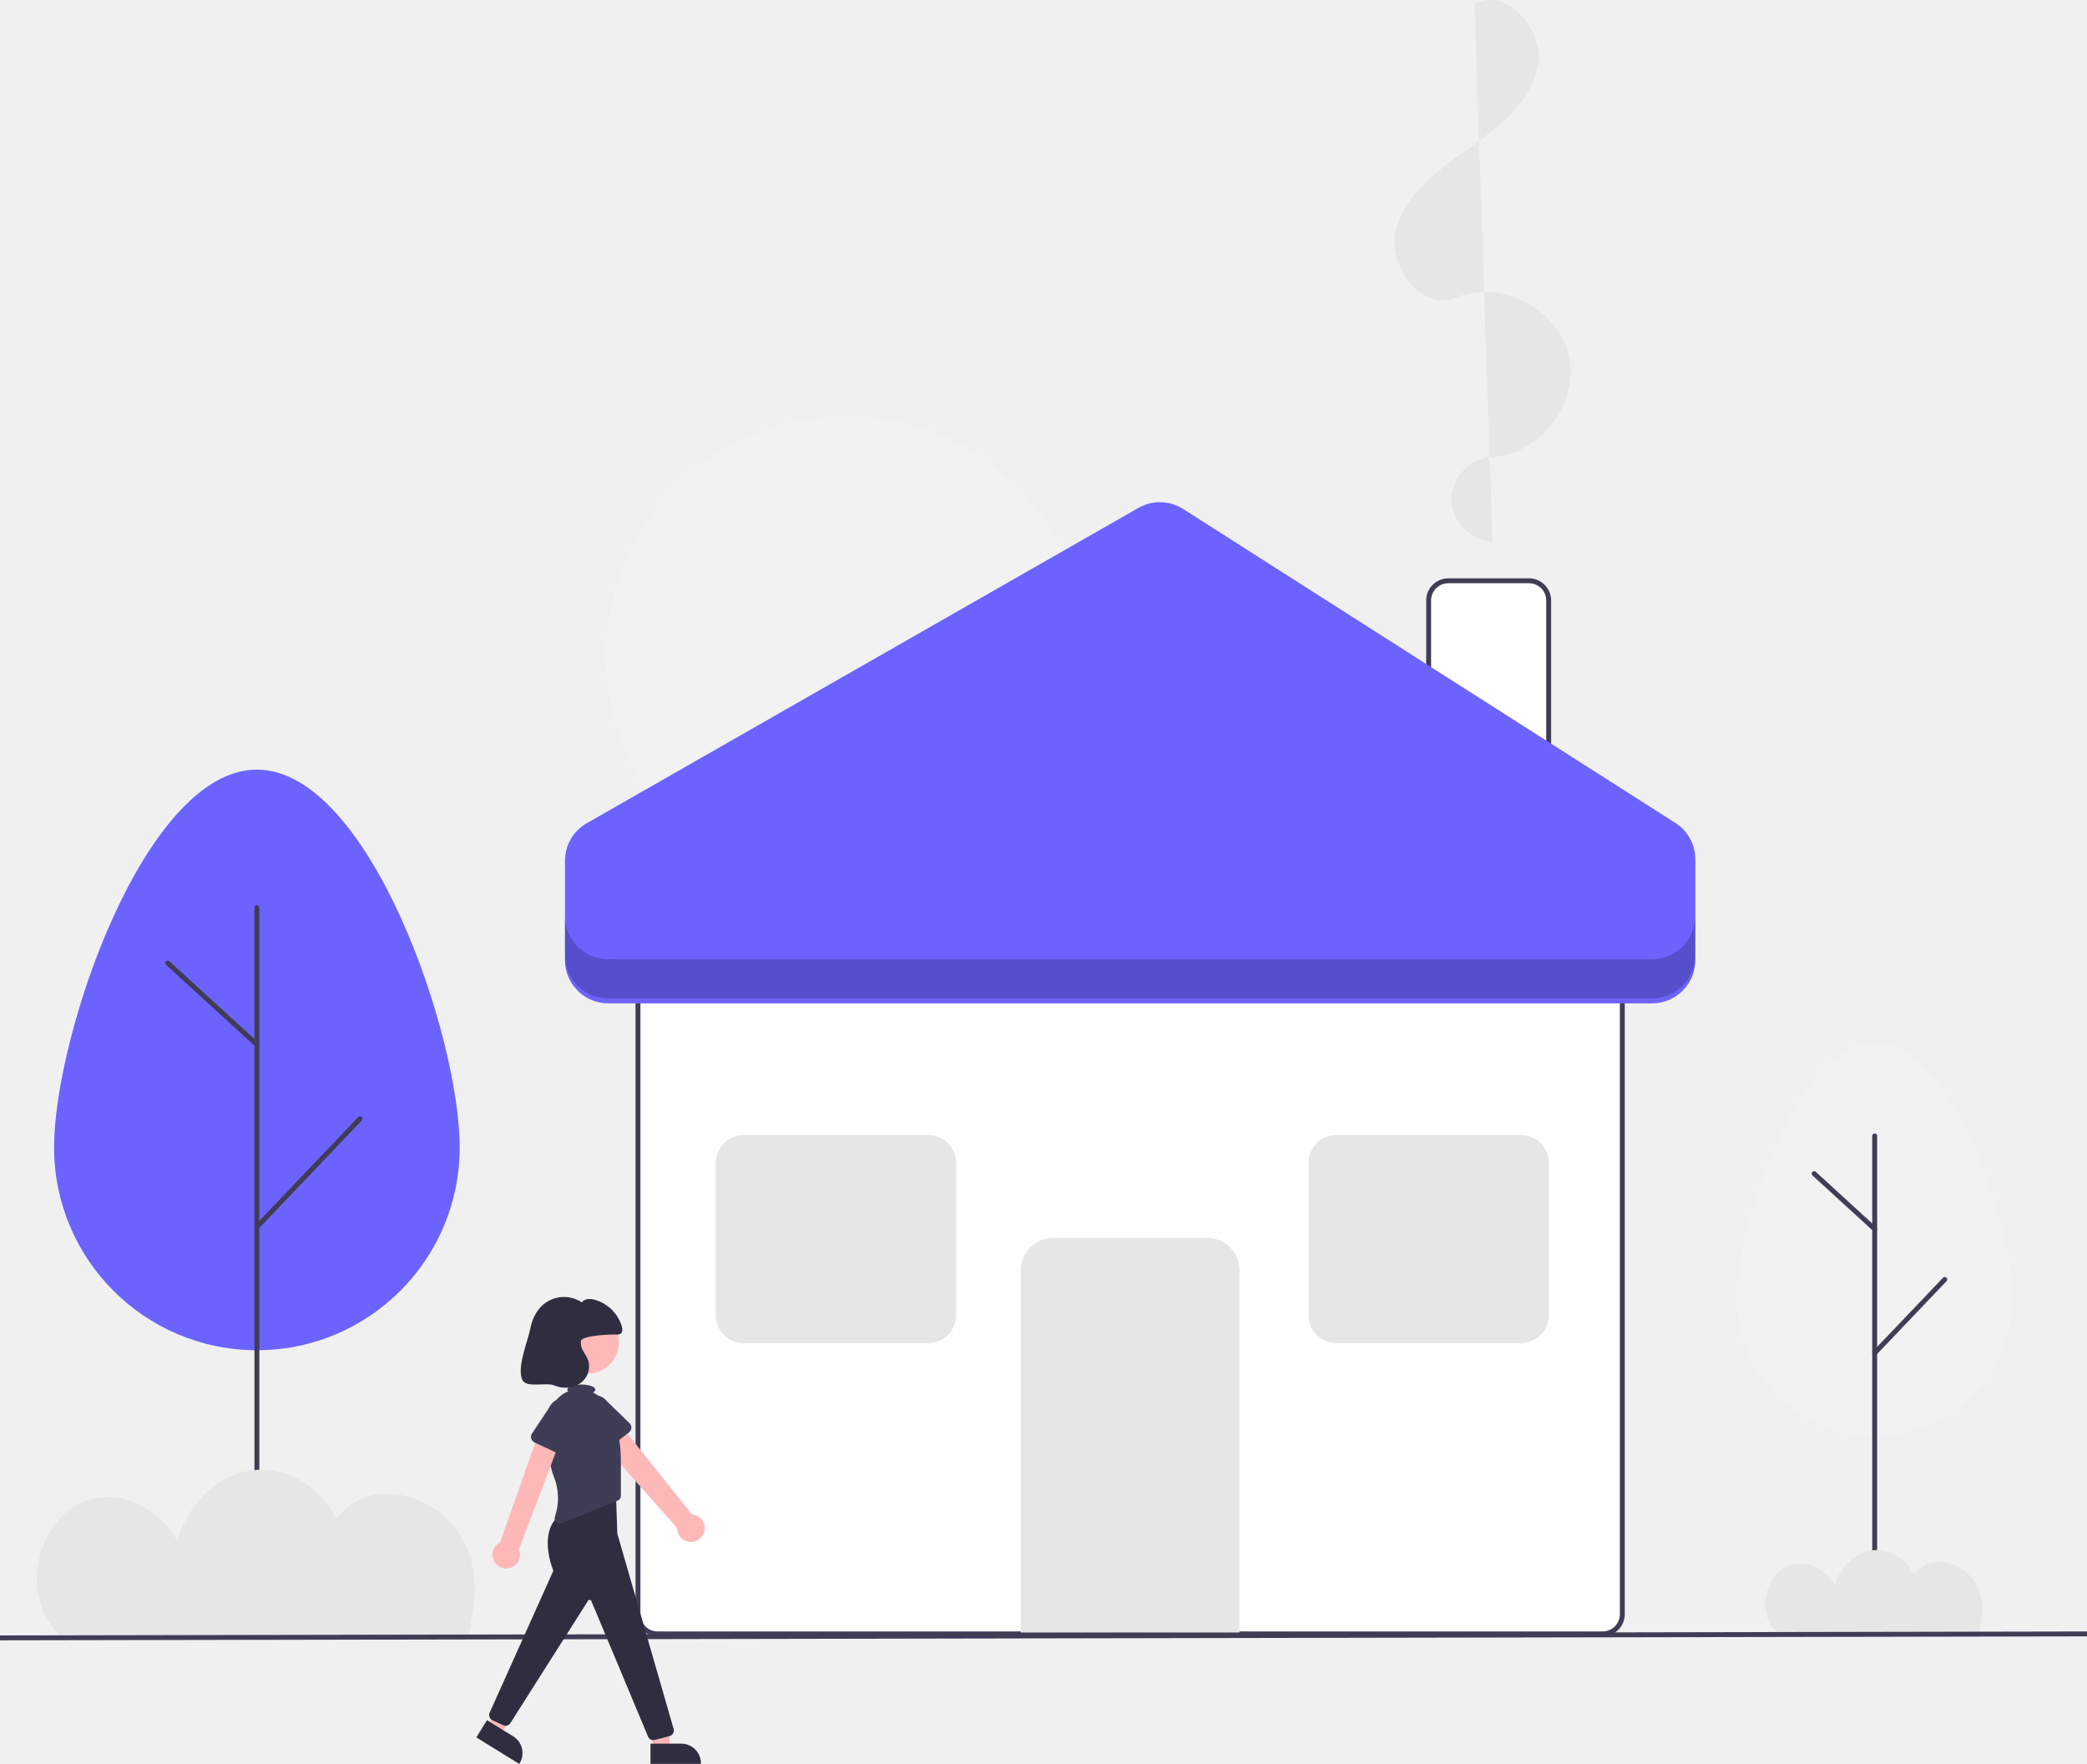
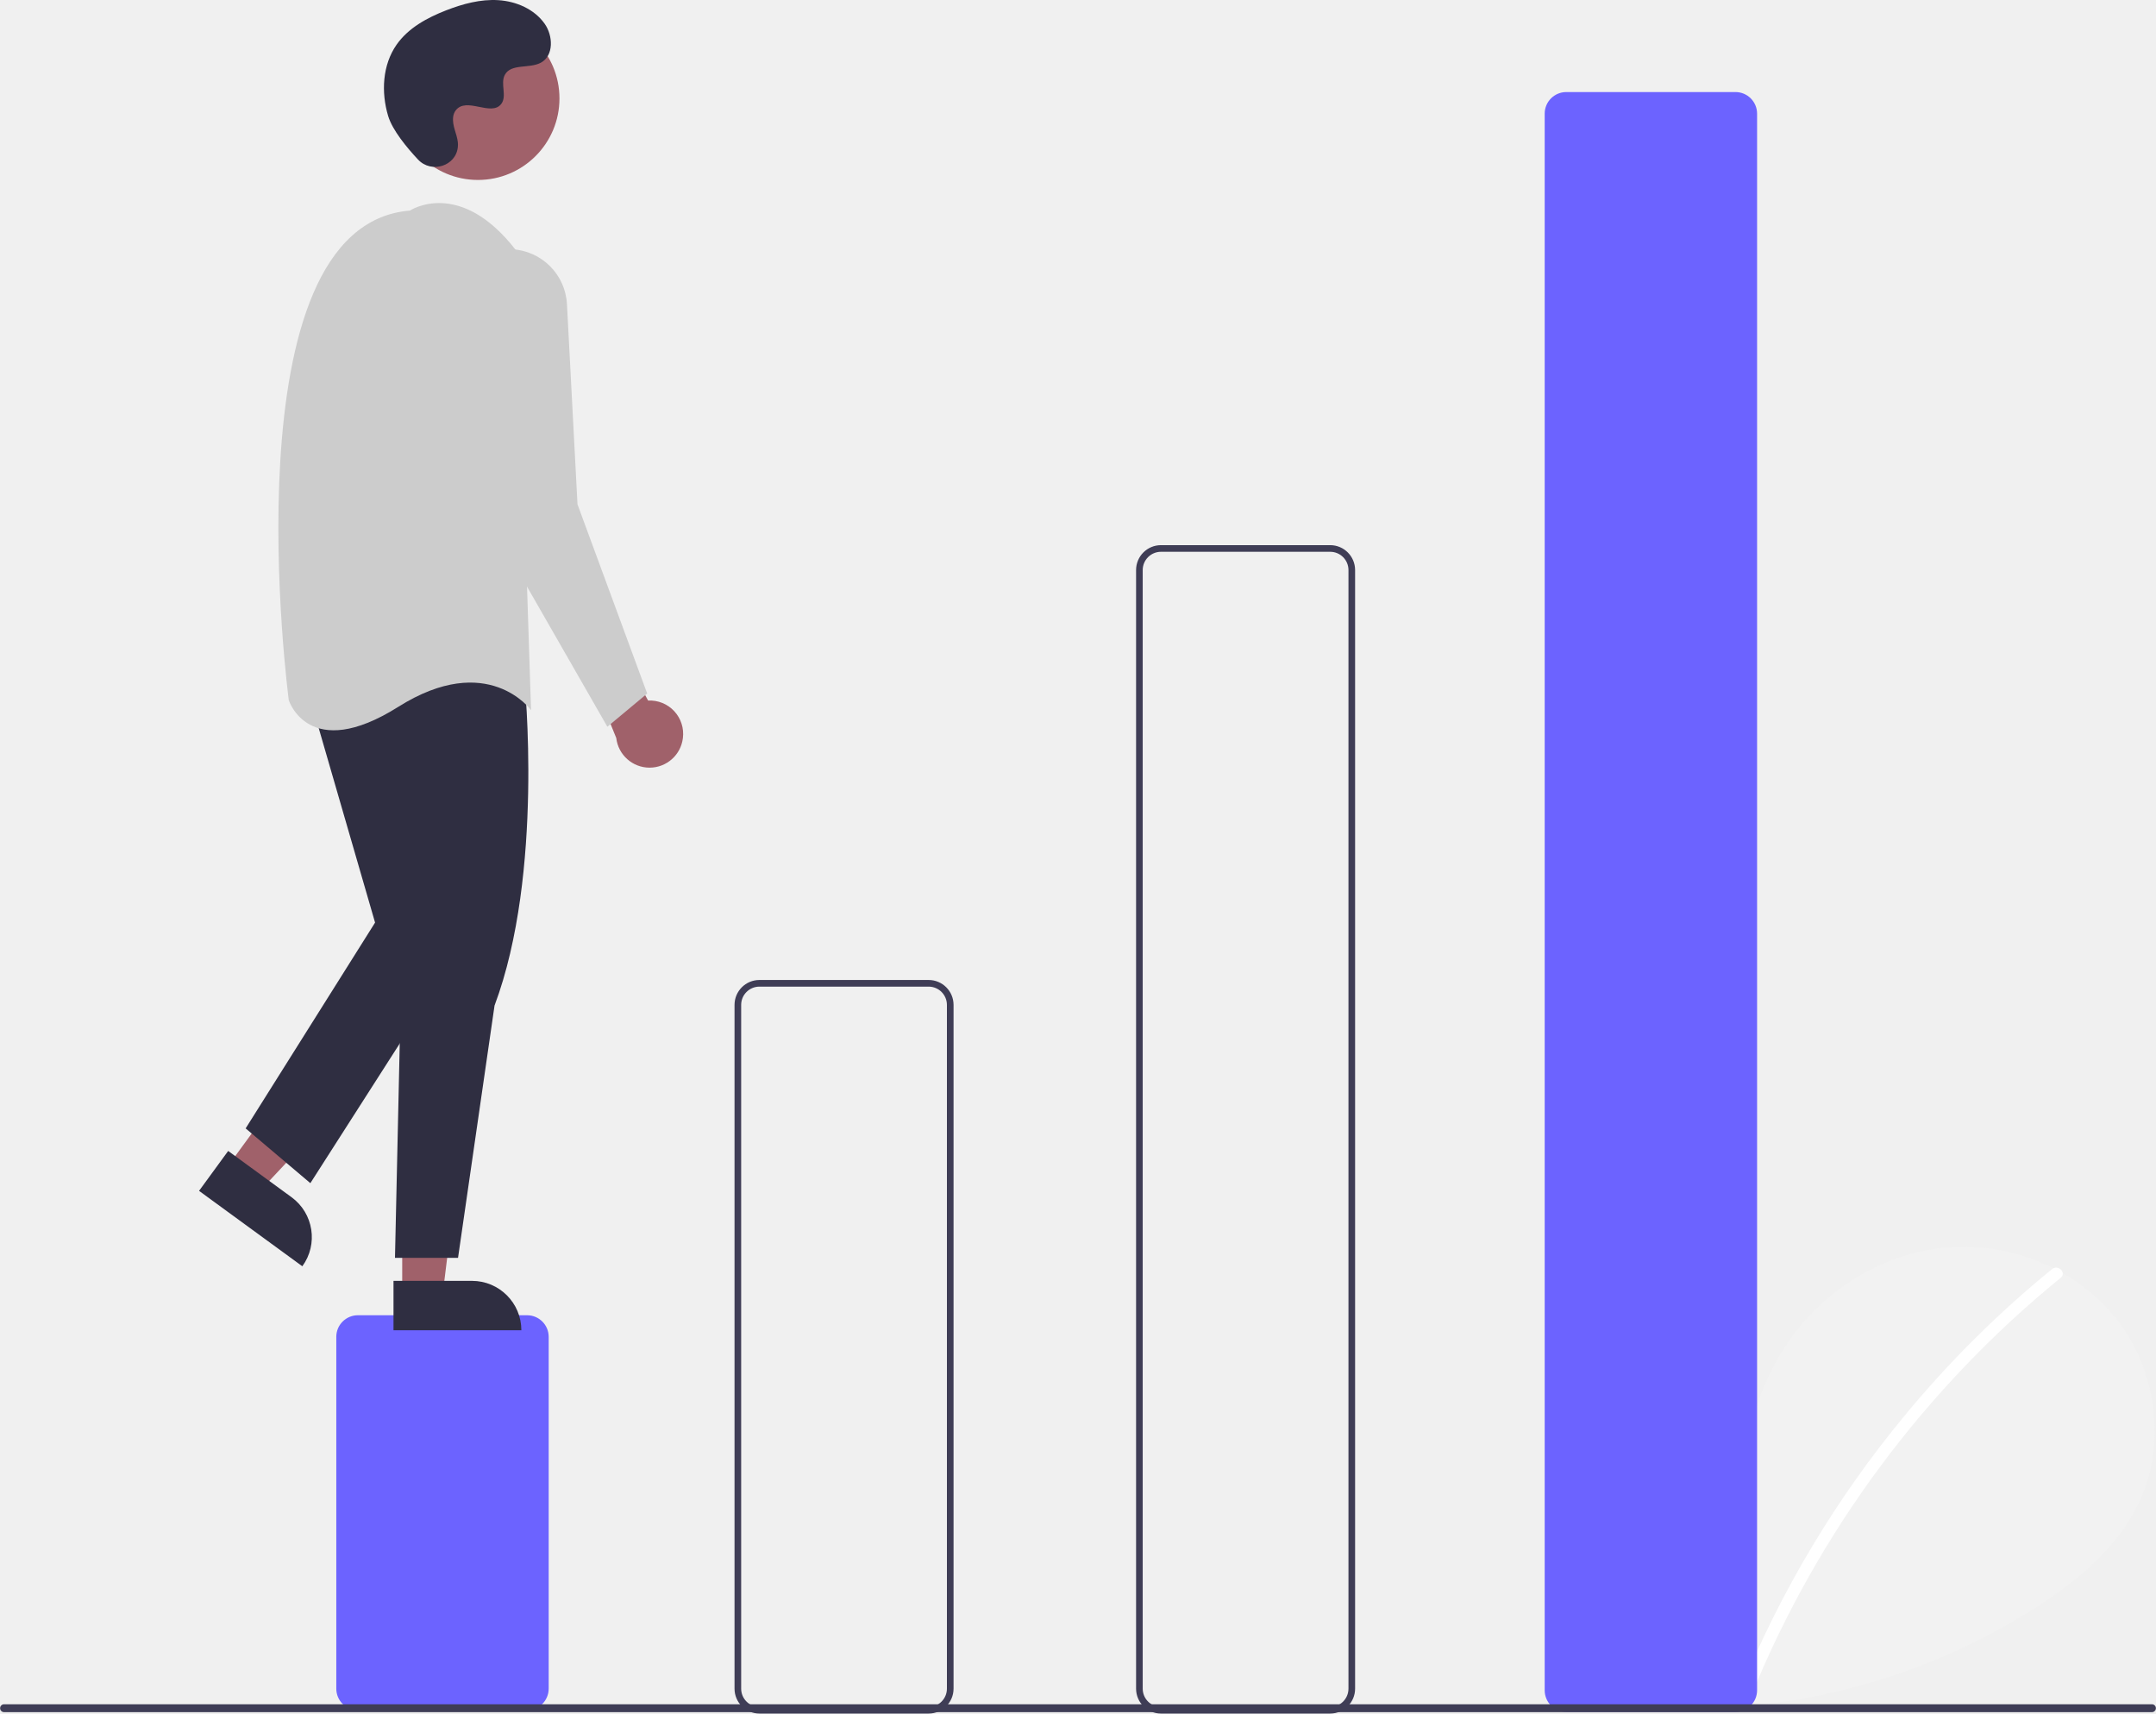
- <svg xmlns="http://www.w3.org/2000/svg" id="bd204452-a587-44b3-9c3f-4688d15c4733" data-name="Layer 1" width="849.967" height="718.357" viewBox="0 0 849.967 718.357">
-   <path d="M827.735,757.233H442.841a9.01,9.01,0,0,1-9-9V485.411a9.01,9.01,0,0,1,9-9H827.735a9.01,9.01,0,0,1,9,9V748.233A9.01,9.01,0,0,1,827.735,757.233Z" transform="translate(-175.0165 -90.82125)" fill="#fff" />
-   <path d="M827.735,757.233H442.841a9.01,9.01,0,0,1-9-9V485.411a9.01,9.01,0,0,1,9-9H827.735a9.01,9.01,0,0,1,9,9V748.233A9.01,9.01,0,0,1,827.735,757.233ZM442.841,478.411a7.008,7.008,0,0,0-7,7V748.233a7.008,7.008,0,0,0,7,7H827.735a7.008,7.008,0,0,0,7-7V485.411a7.008,7.008,0,0,0-7-7Z" transform="translate(-175.0165 -90.82125)" fill="#3f3d56" />
-   <path d="M679.842,755.652H590.734V608.132a13.212,13.212,0,0,1,13.197-13.197h62.715A13.212,13.212,0,0,1,679.842,608.132Z" transform="translate(-175.0165 -90.82125)" fill="#e6e6e6" />
-   <path d="M806.743,420.388H755.856v-85.044a9.01,9.01,0,0,1,9-9h32.888a9.01,9.01,0,0,1,9,9Z" transform="translate(-175.0165 -90.82125)" fill="#fff" />
-   <path d="M806.743,420.388H755.856v-85.044a9.01,9.01,0,0,1,9-9h32.888a9.01,9.01,0,0,1,9,9Zm-48.888-2h46.888v-83.044a7.008,7.008,0,0,0-7-7H764.856a7.008,7.008,0,0,0-7,7Z" transform="translate(-175.0165 -90.82125)" fill="#3f3d56" />
-   <circle cx="344.82" cy="267.387" r="97.992" fill="#f2f2f2" />
-   <path d="M782.824,311.435c-8.825-.277-16.681-8.326-16.744-17.156s7.677-16.99,16.497-17.393c19.64-.898,35.719-21.974,31.397-41.154s-27.887-31.322-46.014-23.71c-13.905,5.839-27.957-12.559-24.432-27.223s16.86-24.511,29.2-33.182,25.54-18.852,28.518-33.636S788.978,85.487,775.544,92.34" transform="translate(-175.0165 -90.82125)" fill="#e6e6e6" />
-   <path d="M553.097,637.787h-75.27A11.337,11.337,0,0,1,466.502,626.462v-62.054a11.337,11.337,0,0,1,11.324-11.324H553.097a11.337,11.337,0,0,1,11.324,11.324v62.054A11.337,11.337,0,0,1,553.097,637.787Z" transform="translate(-175.0165 -90.82125)" fill="#e6e6e6" />
-   <path d="M794.491,637.787h-75.27a11.337,11.337,0,0,1-11.324-11.325v-62.054a11.337,11.337,0,0,1,11.324-11.324h75.27a11.337,11.337,0,0,1,11.324,11.324v62.054A11.337,11.337,0,0,1,794.491,637.787Z" transform="translate(-175.0165 -90.82125)" fill="#e6e6e6" />
-   <path d="M405.105,481.817V441.38a17.622,17.622,0,0,1,8.877-15.299L638.658,297.667a17.622,17.622,0,0,1,18.22.442L857.326,425.959a17.622,17.622,0,0,1,8.146,14.857v41.001a17.622,17.622,0,0,1-17.622,17.622H422.726A17.622,17.622,0,0,1,405.105,481.817Z" transform="translate(-175.0165 -90.82125)" fill="#6c63ff" />
-   <path d="M847.85,481.435H422.726a17.622,17.622,0,0,1-17.622-17.622v16a17.622,17.622,0,0,0,17.622,17.622H847.85a17.622,17.622,0,0,0,17.622-17.622v-16A17.622,17.622,0,0,1,847.85,481.435Z" transform="translate(-175.0165 -90.82125)" opacity="0.2" />
-   <path d="M882.367,619.811c0-31.009,25.138-104.593,56.148-104.593S994.662,588.802,994.662,619.811a56.148,56.148,0,0,1-112.295,0Z" transform="translate(-175.0165 -90.82125)" fill="#f2f2f2" />
-   <path d="M938.514,756.04a1,1,0,0,1-1-1V553.429a1,1,0,0,1,2,0V755.04A1,1,0,0,1,938.514,756.04Z" transform="translate(-175.0165 -90.82125)" fill="#3f3d56" />
-   <path d="M938.514,642.835a1.0 1,0,0,1-.724-1.69L966.333,611.193a1,1,0,1,1,1.448,1.38L939.238,642.525A.998.998,0,0,1,938.514,642.835Z" transform="translate(-175.0165 -90.82125)" fill="#3f3d56" />
-   <path d="M938.514,592.337a.995.995,0,0,1-.675-.262l-24.666-22.552A1.0 1,0,1,1,914.523,568.047l24.666,22.552a1.0 1,0,0,1-.675,1.738Z" transform="translate(-175.0165 -90.82125)" fill="#3f3d56" />
-   <path d="M197.045,558.113c0-45.616,36.979-153.861,82.595-153.861s82.595,108.245,82.595,153.861a82.595,82.595,0,1,1-165.191,0Z" transform="translate(-175.0165 -90.82125)" fill="#6c63ff" />
-   <path d="M279.64,758.04a1,1,0,0,1-1-1V460.462a1,1,0,0,1,2,0V757.04A1,1,0,0,1,279.64,758.04Z" transform="translate(-175.0165 -90.82125)" fill="#3f3d56" />
-   <path d="M279.64,591.51a1.0 1,0,0,1-.724-1.69l41.987-44.06a1,1,0,1,1,1.448,1.38l-41.987,44.06A.997.997,0,0,1,279.64,591.51Z" transform="translate(-175.0165 -90.82125)" fill="#3f3d56" />
-   <path d="M279.64,517.226a.997.997,0,0,1-.675-.262l-36.285-33.175a1,1,0,0,1,1.35-1.476L280.315,515.488a1.0 1,0,0,1-.675,1.738Z" transform="translate(-175.0165 -90.82125)" fill="#3f3d56" />
-   <path d="M899.292,755.941c.095.073.194.139.29.211h81.31c1.593-6.455,2.156-12.917-.224-18.529-3.391-7.997-13.426-12.988-21.404-9.554a12.182,12.182,0,0,0-4.785,3.786c-3.118-5.581-8.71-9.789-15.166-9.784-8.088.006-14.812,6.62-17.007,14.259-3.534-5.965-10.513-10.133-17.336-8.34C893.561,730.988,889.957,748.726,899.292,755.941Z" transform="translate(-175.0165 -90.82125)" fill="#e6e6e6" />
-   <path d="M200.757,757.726c.191.148.393.281.586.425H365.486c3.216-13.031,4.352-26.077-.452-37.405-6.845-16.143-27.103-26.22-43.208-19.287a24.592,24.592,0,0,0-9.659,7.642c-6.294-11.266-17.584-19.761-30.616-19.751-16.327.012-29.901,13.363-34.332,28.786-7.133-12.041-21.224-20.456-34.996-16.836C189.188,707.354,181.912,743.162,200.757,757.726Z" transform="translate(-175.0165 -90.82125)" fill="#e6e6e6" />
-   <rect x="175.018" y="756.042" width="849.965" height="2" transform="translate(-176.4479 -89.68465) rotate(-0.10841)" fill="#3f3d56" />
-   <path d="M461.831,714.539a5.582,5.582,0,0,0-4.99-6.954l-31.757-39.704-7.858,7.324,33.548,37.927a5.612,5.612,0,0,0,11.057,1.408Z" transform="translate(-175.0165 -90.82125)" fill="#ffb8b8" />
-   <path d="M431.176,674.188l-10.036,7.686a2.503,2.503,0,0,1-3.71-.773l-6.114-11.021a6.951,6.951,0,0,1,11.062-8.42l9.019,8.744a2.503,2.503,0,0,1-.221,3.784Z" transform="translate(-175.0165 -90.82125)" fill="#3f3d56" />
-   <circle cx="239.304" cy="546.635" r="12.762" fill="#ffb8b8" />
-   <polygon points="266.547 712.182 272.918 712.182 272.311 700.259 262.909 700.259 266.547 712.182" fill="#ffb8b8" />
-   <path d="M439.939,800.924l12.546-.001h.001a7.995,7.995,0,0,1,7.995,7.995v.26l-20.541.001Z" transform="translate(-175.0165 -90.82125)" fill="#2f2e41" />
-   <polygon points="198.626 703.163 204.046 706.511 209.796 696.048 203.238 691.945 198.626 703.163" fill="#ffb8b8" />
-   <path d="M373.353,791.361l10.673,6.593 0.0 0a7.995,7.995,0,0,1,2.6,11.004l-.137.221-17.476-10.795Z" transform="translate(-175.0165 -90.82125)" fill="#2f2e41" />
-   <path d="M441.103,799.508a2.334,2.334,0,0,1-2.181-1.508l-23.043-55.094a.78.78,0,0,0-1.377-.167L382.845,792.608a2.33,2.33,0,0,1-2.93.815l-4.332-2.022a2.348,2.348,0,0,1-1.145-3.076l25.936-57.812c-.566-1.378-6.09-15.524,2.397-22.513l.059-.037L425.844,697.697l.58,17.654,22.938,79.588a2.338,2.338,0,0,1-1.652,2.909l-6.008,1.581A2.346,2.346,0,0,1,441.103,799.508Z" transform="translate(-175.0165 -90.82125)" fill="#2f2e41" />
-   <path d="M426.192,671.874c-.876-3.517-2.119-7.062-3.783-8.699a21.075,21.075,0,0,1-1.722-1.897,12.613,12.613,0,0,0-4.131-3.385c.587-.326.93-.716.93-1.135,0-1.148-2.559-2.078-5.716-2.078s-5.716.931-5.716,2.078a1.014,1.014,0,0,0,.34.7,12.163,12.163,0,0,0-7.52,10.14c-.738,7.906-.954,18.013,1.633,24.406a23.534,23.534,0,0,1,.485,16.586,2.076,2.076,0,0,0,2.748,2.582l22.836-9.202a2.078,2.078,0,0,0,1.302-1.928V686.066A58.694,58.694,0,0,0,426.192,671.874Z" transform="translate(-175.0165 -90.82125)" fill="#3f3d56" />
-   <path d="M382.5,729.438a5.582,5.582,0,0,0,3.868-7.636l17.867-47.117-9.061-2.339-16.526,46.632a5.612,5.612,0,0,0,3.851,10.46Z" transform="translate(-175.0165 -90.82125)" fill="#ffb8b8" />
-   <path d="M404.161,683.625l-11.449-5.359a2.503,2.503,0,0,1-1.026-3.649l6.958-10.508A6.951,6.951,0,0,1,411.218,670.04l-3.598,12.036a2.503,2.503,0,0,1-3.459,1.549Z" transform="translate(-175.0165 -90.82125)" fill="#3f3d56" />
-   <path d="M426.044,634.315a2.91,2.91,0,0,0,1.674-.303c.941-.616.849-2.016.53-3.096A16.109,16.109,0,0,0,417.153,620.12c-1.817-.483-4.116-.464-5.155,1.102a13.124,13.124,0,0,0-16.98,2.086,17.781,17.781,0,0,0-3.986,8.493c-1.091,5.343-5.761,16.364-3.174,21.164,1.722,3.194,9.644.705,12.996,2.097a11.068,11.068,0,0,0,10.402-.84,8.488,8.488,0,0,0,3.264-9.569,29.612,29.612,0,0,0-2.024-3.685,5.929,5.929,0,0,1-.879-4.023C412.085,634.811,422.159,634.235,426.044,634.315Z" transform="translate(-175.0165 -90.82125)" fill="#2f2e41" />
+ <svg xmlns="http://www.w3.org/2000/svg" id="a20c48fb-929f-471c-8be9-9df795afdcf1" data-name="Layer 1" width="649.675" height="516.232" viewBox="0 0 649.675 516.232">
+   <path d="M759.796,701.915c-8.993-7.599-14.455-19.602-13.022-31.288s10.305-22.428,21.813-24.91,24.628,4.388,28.123,15.63c1.924-21.674,4.141-44.257,15.664-62.715,10.434-16.713,28.507-28.672,48.093-30.811s40.208,5.941,52.424,21.4,15.206,37.934,6.651,55.682c-6.302,13.075-17.914,22.805-30.079,30.721a194.129,194.129,0,0,1-132.772,29.046" transform="translate(-275.1623 -191.8842)" fill="#f2f2f2" />
+   <path d="M893.522,574.209a317.624,317.624,0,0,0-44.264,43.954,318.551,318.551,0,0,0-49.856,83.314c-.898,2.2,2.675,3.158,3.562.982a316.758,316.758,0,0,1,93.17-125.638c1.844-1.502-.783-4.102-2.612-2.612Z" transform="translate(-275.1623 -191.8842)" fill="#fff" />
+   <path d="M434,707.116H383a6.507,6.507,0,0,1-6.5-6.5v-106a6.507,6.507,0,0,1,6.5-6.5h51a6.507,6.507,0,0,1,6.5,6.5v106A6.507,6.507,0,0,1,434,707.116Z" transform="translate(-275.1623 -191.8842)" fill="#6c63ff" />
+   <path d="M555,708.116h-51a7.508,7.508,0,0,1-7.5-7.5v-206a7.508,7.508,0,0,1,7.5-7.5h51a7.508,7.508,0,0,1,7.5,7.5v206A7.508,7.508,0,0,1,555,708.116Zm-51-219a5.506,5.506,0,0,0-5.5,5.5v206a5.506,5.506,0,0,0,5.5,5.5h51a5.506,5.506,0,0,0,5.5-5.5v-206a5.506,5.506,0,0,0-5.5-5.5Z" transform="translate(-275.1623 -191.8842)" fill="#3f3d56" />
+   <path d="M676,708.116h-51a7.508,7.508,0,0,1-7.5-7.5v-337a7.508,7.508,0,0,1,7.5-7.5h51a7.508,7.508,0,0,1,7.5,7.5v337A7.508,7.508,0,0,1,676,708.116Zm-51-350a5.506,5.506,0,0,0-5.5,5.5v337a5.506,5.506,0,0,0,5.5,5.5h51a5.506,5.506,0,0,0,5.5-5.5v-337a5.506,5.506,0,0,0-5.5-5.5Z" transform="translate(-275.1623 -191.8842)" fill="#3f3d56" />
+   <path d="M798.129,707.616h-51a6.508,6.508,0,0,1-6.5-6.5v-475a6.508,6.508,0,0,1,6.5-6.5h51a6.508,6.508,0,0,1,6.5,6.5v475A6.508,6.508,0,0,1,798.129,707.616Z" transform="translate(-275.1623 -191.8842)" fill="#6c63ff" />
+   <path d="M480.942,414.242a10.056,10.056,0,0,0-10.482-11.309L452.683,370.325l-4,14,12.179,29.886a10.11,10.11,0,0,0,20.08.032Z" transform="translate(-275.1623 -191.8842)" fill="#a0616a" />
+   <polygon points="68.816 351.113 78.717 358.342 111.312 323.589 96.698 312.92 68.816 351.113" fill="#a0616a" />
+   <path d="M335.827,548.547H374.358a0,0,0,0,1,0,0v14.887a0,0,0,0,1,0,0H350.714a14.887,14.887,0,0,1-14.887-14.887v0A0,0,0,0,1,335.827,548.547Z" transform="translate(38.89227 1022.537) rotate(-143.8685)" fill="#2f2e41" />
+   <polygon points="121.201 389.377 133.461 389.376 139.293 342.088 121.199 342.089 121.201 389.377" fill="#a0616a" />
+   <path d="M393.737,577.758h38.531a0,0,0,0,1,0,0v14.887a0,0,0,0,1,0,0H408.624a14.887,14.887,0,0,1-14.887-14.887v0A0,0,0,0,1,393.737,577.758Z" transform="translate(550.8686 978.499) rotate(179.9974)" fill="#2f2e41" />
+   <path d="M433.183,396.825s6,58-9,98l-11,76h-19l2-90-7-80S403.183,364.825,433.183,396.825Z" transform="translate(-275.1623 -191.8842)" fill="#2f2e41" />
+   <polygon points="93.021 208.94 113.021 277.94 74.021 339.94 93.521 356.44 138.021 286.94 125.021 201.94 93.021 208.94" fill="#2f2e41" />
+   <circle cx="144.025" cy="29.653" r="24.561" fill="#a0616a" />
+   <path d="M398.683,255.325s15-10,32,12l4.5,138.5s-13-18-40-1-33-2-33-2S343.183,259.825,398.683,255.325Z" transform="translate(-275.1623 -191.8842)" fill="#ccc" />
+   <path d="M429.473,266.976h0a17.506,17.506,0,0,1,16.537,16.56l3.173,60.289,21,57-12,10-39-68-7.985-55.893A17.506,17.506,0,0,1,429.473,266.976Z" transform="translate(-275.1623 -191.8842)" fill="#ccc" />
+   <path d="M401.14,239.961c4.015,4.277,11.472,1.981,11.995-3.862a7.059,7.059,0,0,0-.009-1.363c-.27-2.588-1.765-4.938-1.407-7.671a4.023,4.023,0,0,1,.736-1.883c3.2-4.285,10.711,1.916,13.73-1.962,1.852-2.378-.325-6.123,1.096-8.781,1.875-3.508,7.43-1.778,10.914-3.699,3.876-2.138,3.644-8.084,1.093-11.701-3.111-4.411-8.567-6.765-13.954-7.104s-10.737,1.117-15.767,3.077c-5.715,2.227-11.381,5.305-14.898,10.33-4.277,6.111-4.688,14.326-2.549,21.471C393.421,231.158,397.861,236.468,401.14,239.961Z" transform="translate(-275.1623 -191.8842)" fill="#2f2e41" />
+   <path d="M923.647,707.691H276.353a1.191,1.191,0,0,1,0-2.381H923.647a1.191,1.191,0,0,1,0,2.381Z" transform="translate(-275.1623 -191.8842)" fill="#3f3d56" />
</svg>
